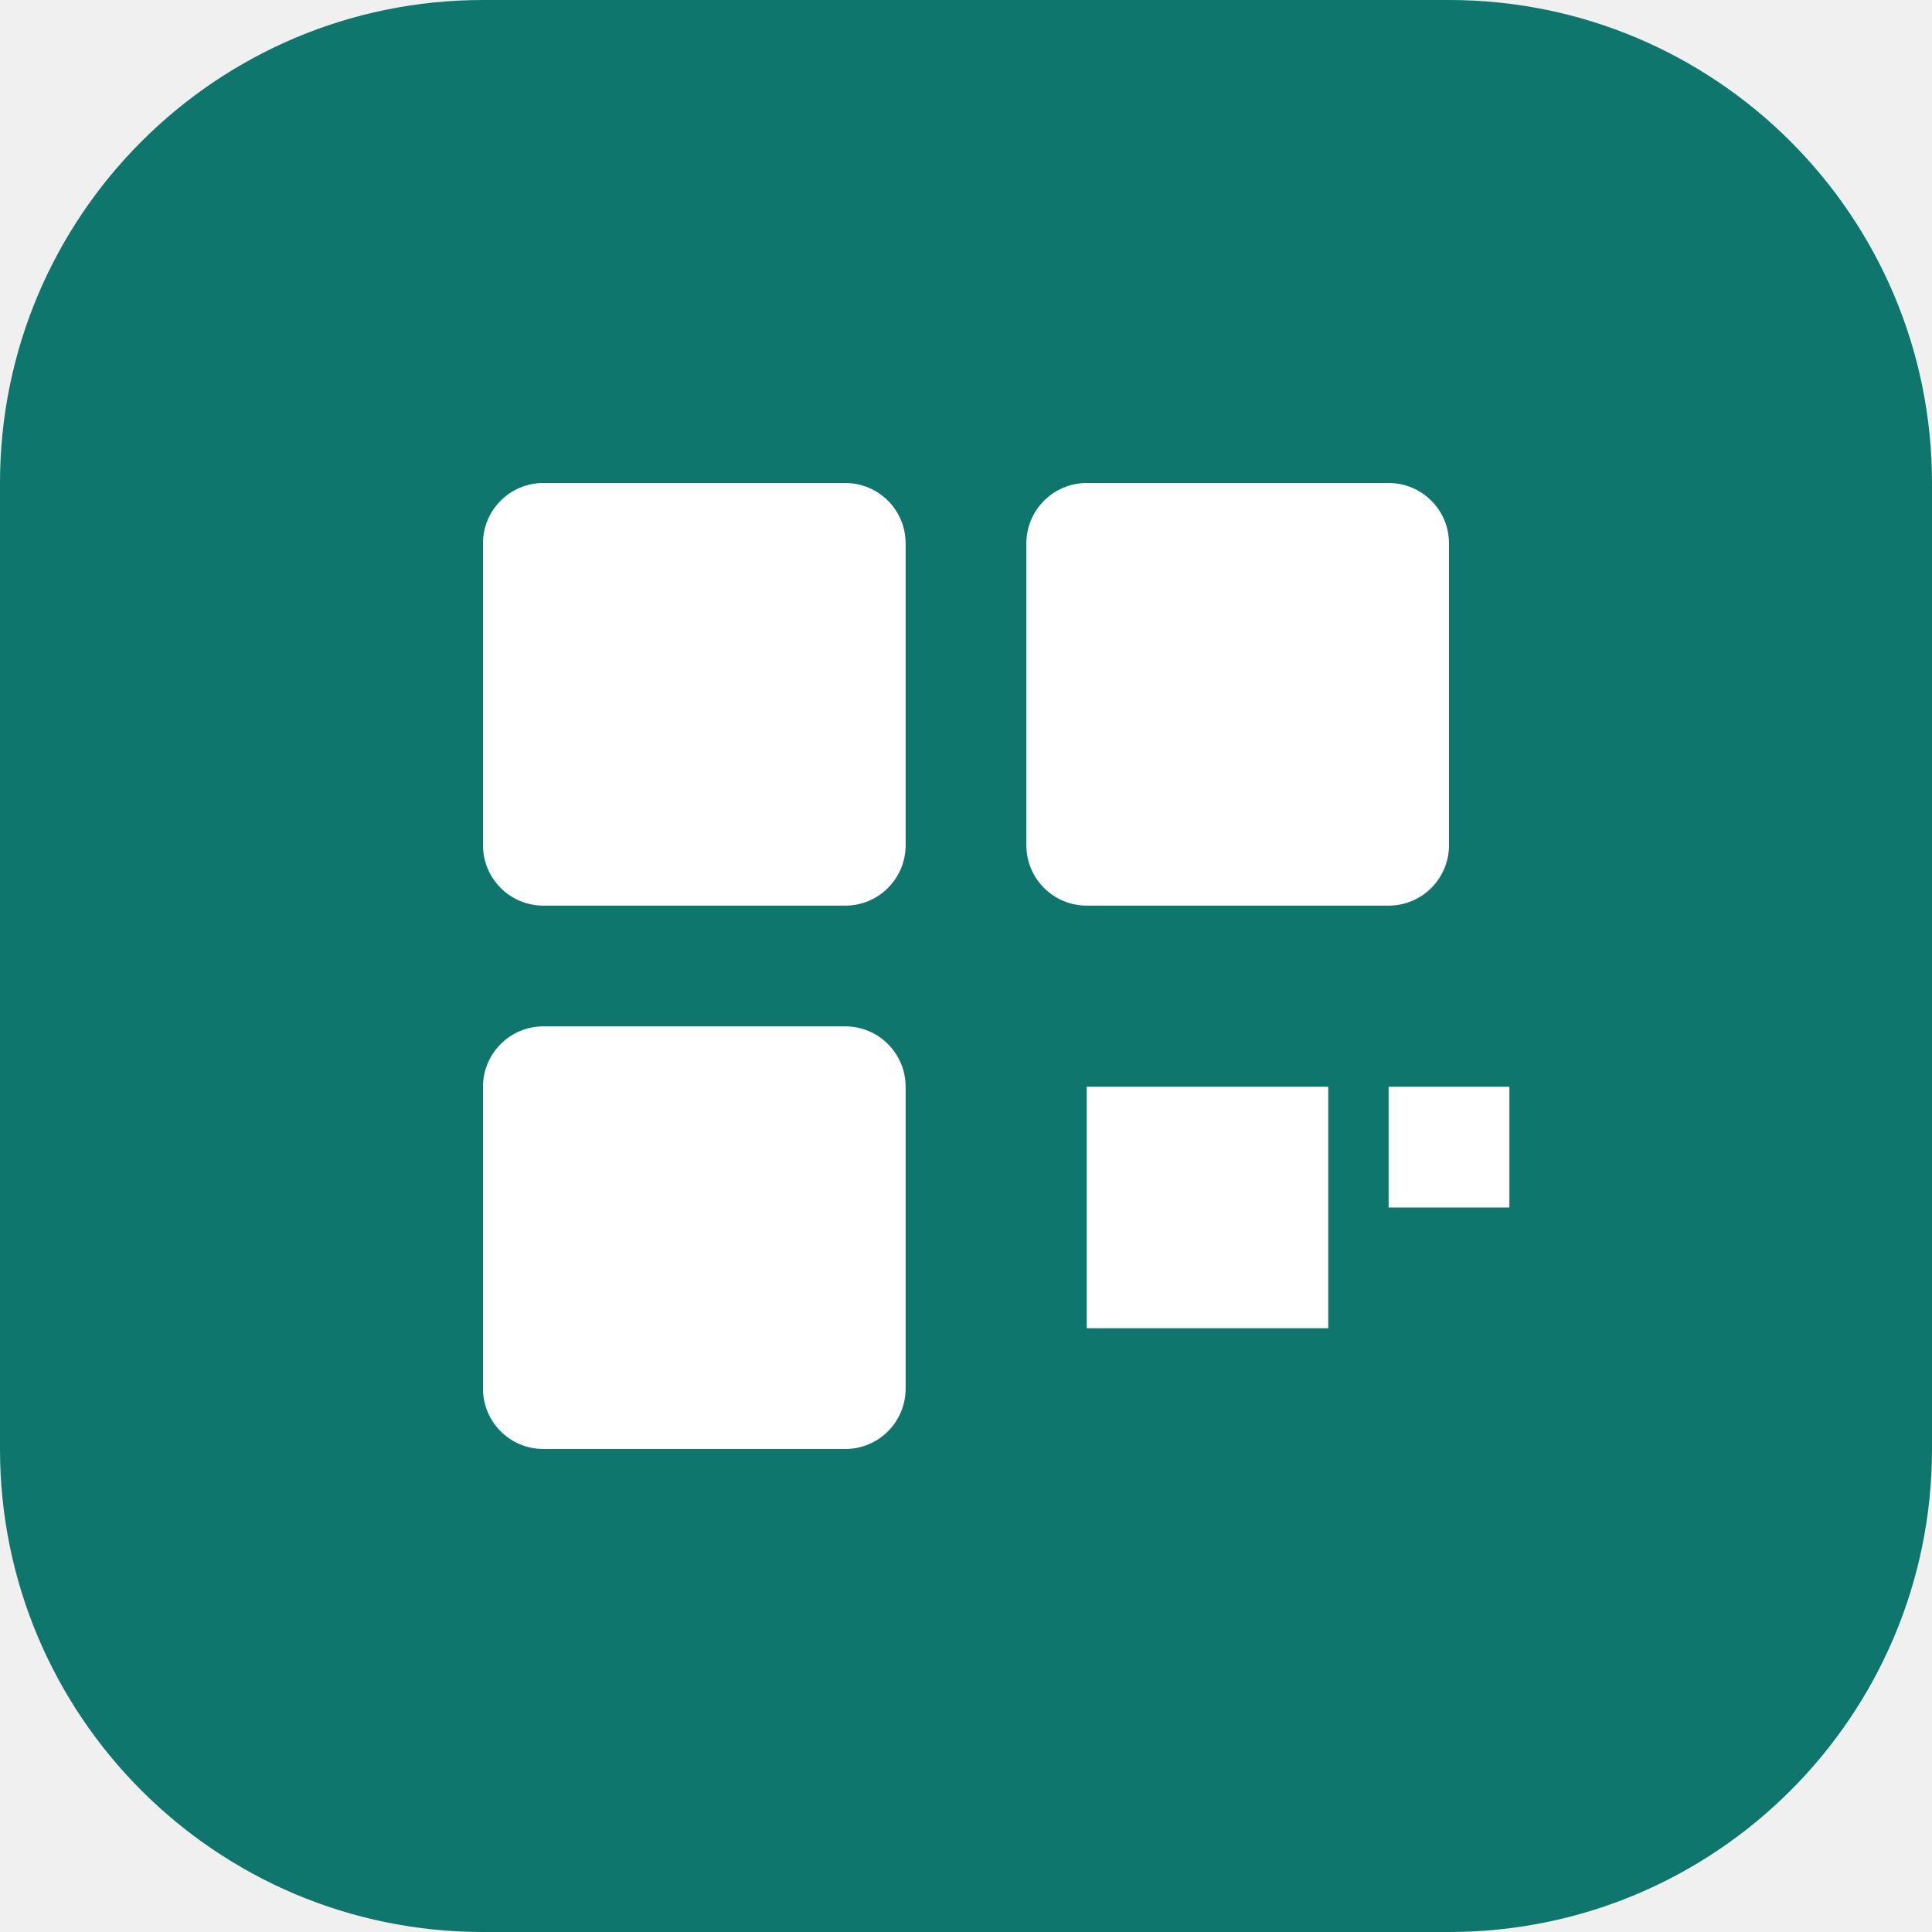
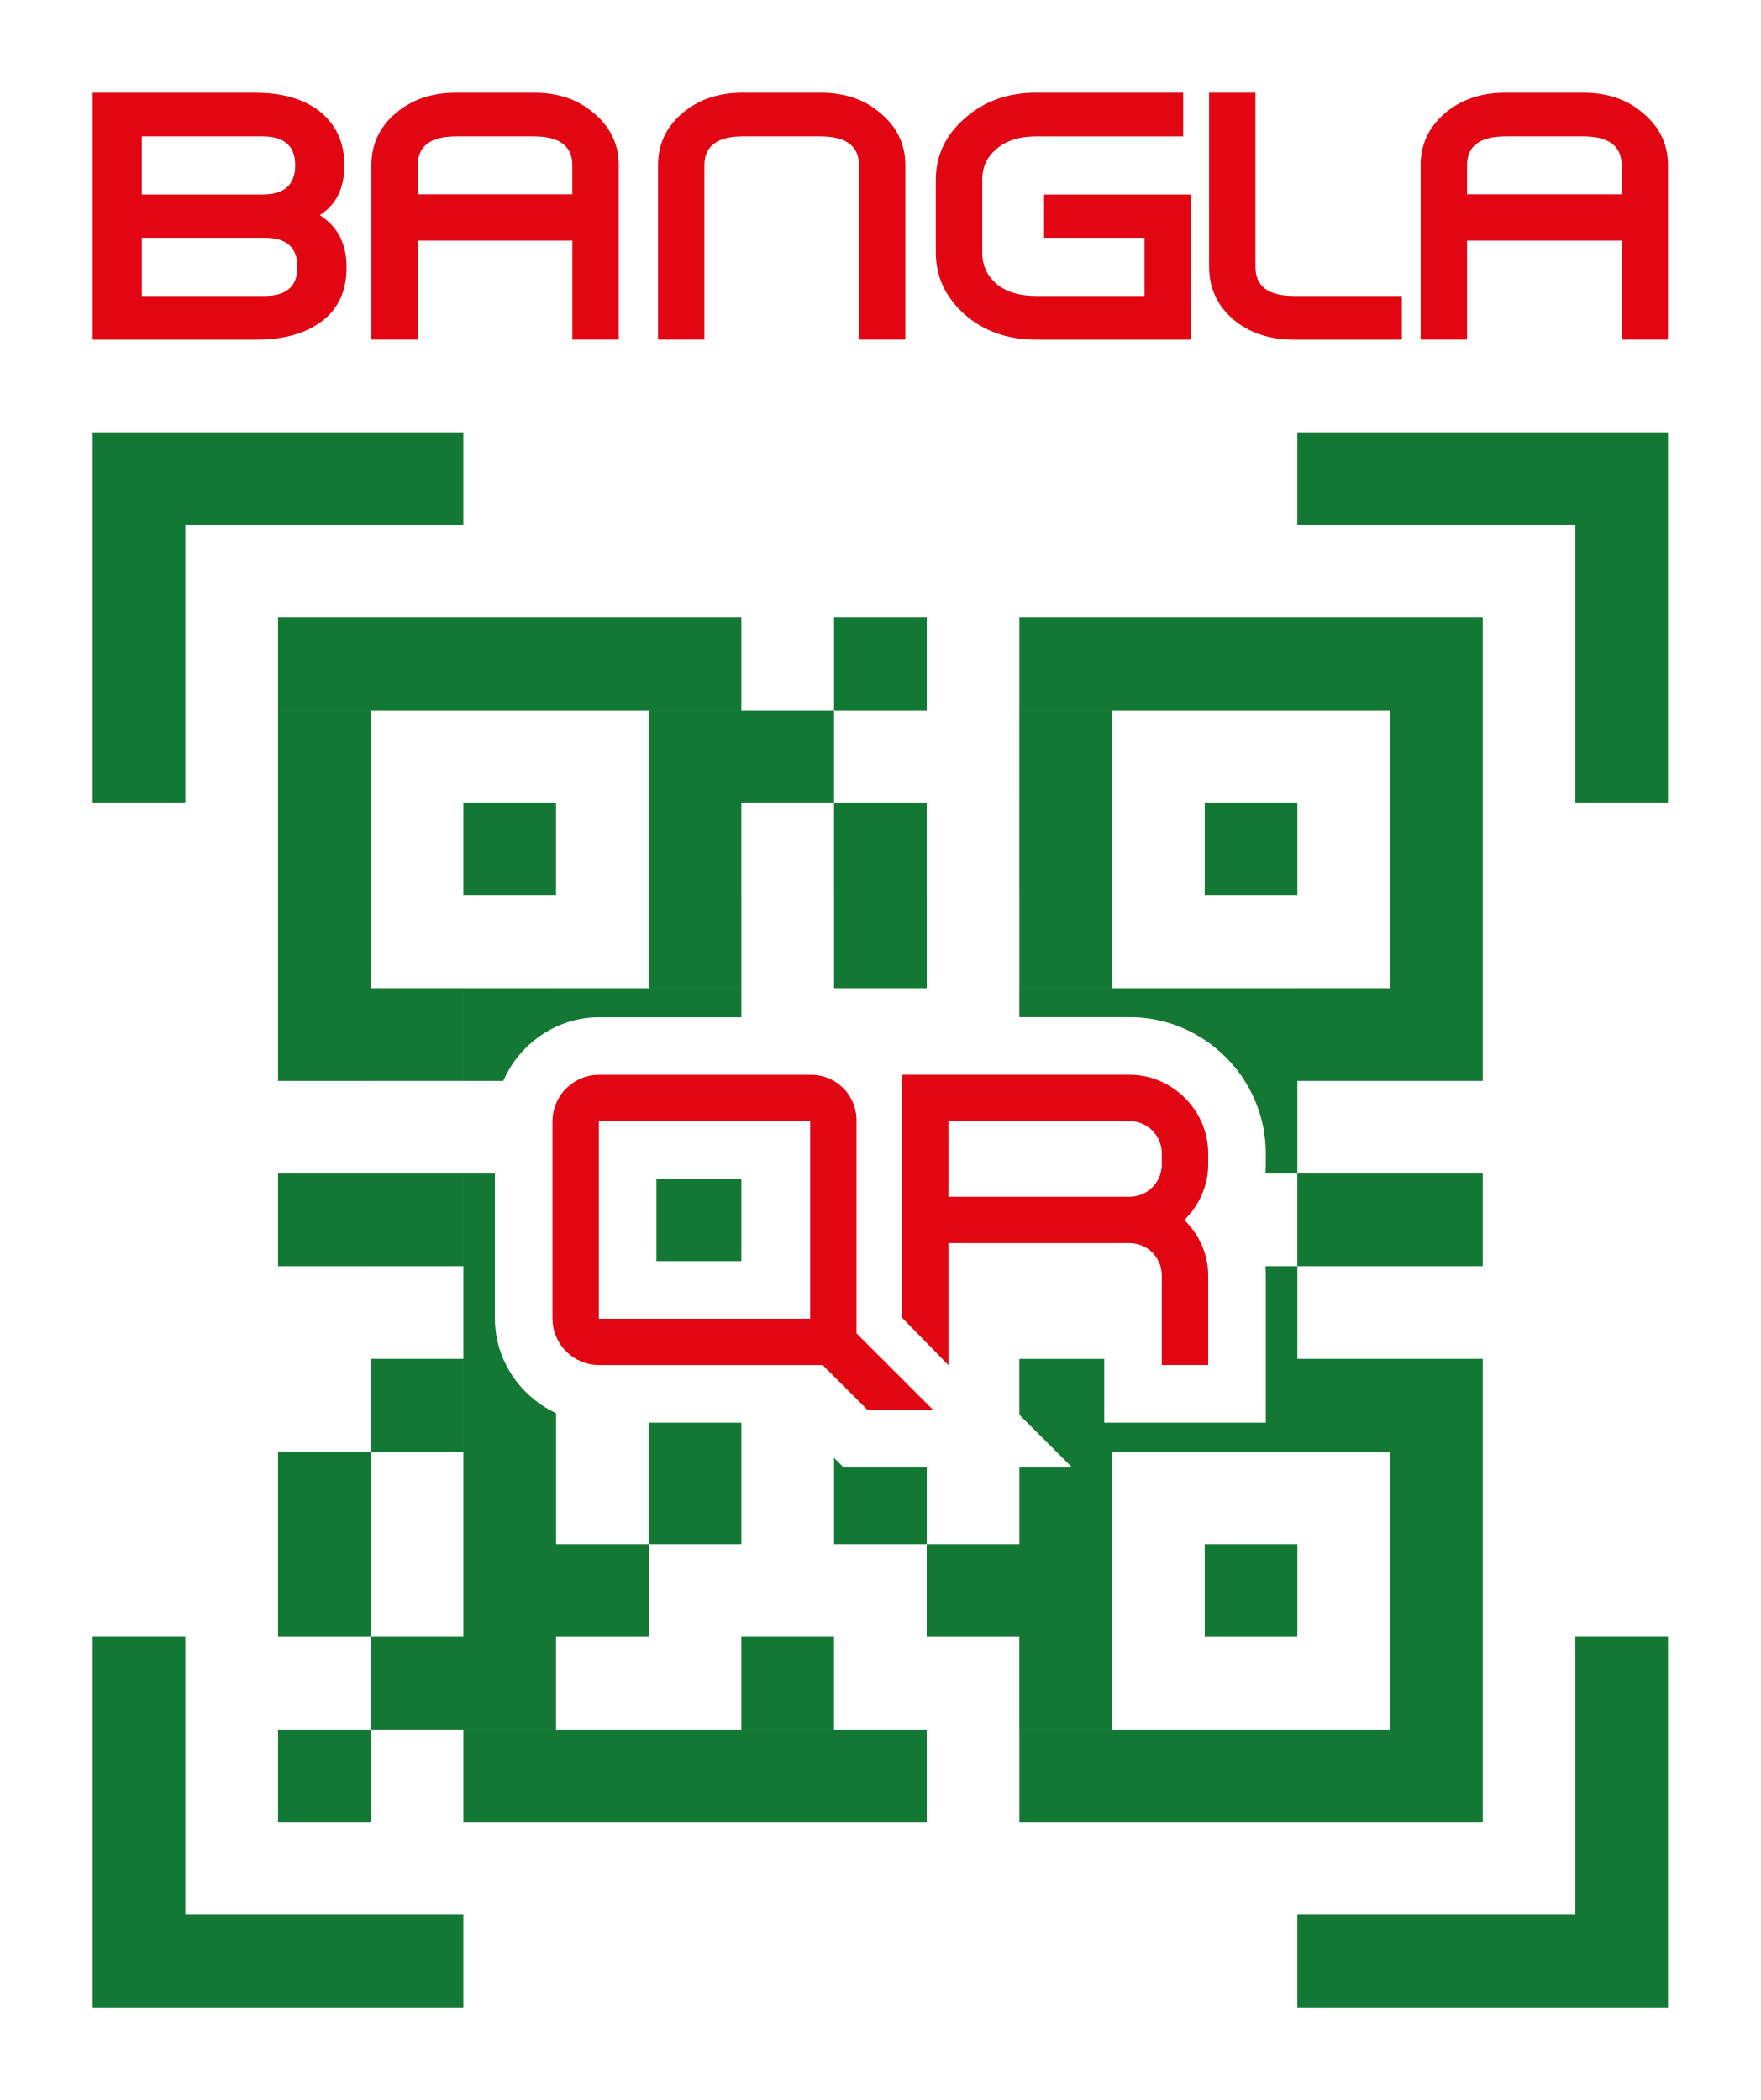
- <svg xmlns="http://www.w3.org/2000/svg" viewBox="0 0 64 64" fill="none">
-   <rect width="64" height="64" rx="16" fill="#0F766E" />
-   <rect x="16" y="16" width="14" height="14" rx="2" fill="#fff" />
-   <rect x="34" y="16" width="14" height="14" rx="2" fill="#fff" />
-   <rect x="16" y="34" width="14" height="14" rx="2" fill="#fff" />
-   <rect x="36" y="36" width="8" height="8" fill="#fff" />
-   <rect x="46" y="36" width="4" height="4" fill="#fff" />
+ <svg xmlns="http://www.w3.org/2000/svg" width="72.975mm" height="87.056mm" viewBox="0 0 72.975 87.056" version="1.1" id="svg1" xml:space="preserve">
+   <defs id="defs1" />
+   <g id="layer1" transform="translate(420.9853,-75.8941)" style="display:inline">
+     <rect style="fill:#ffffff;stroke-width:23.566;stroke-linecap:round;paint-order:markers stroke fill" id="rect2" width="72.975" height="87.056" x="-420.985" y="75.894" />
+     <path id="path253-9" style="display:inline;fill:#137833;fill-opacity:1;stroke:#000000;stroke-width:0" d="m -417.145,93.816 v 3.841 h 3.841 v -3.841 z m 3.841,0 v 3.841 h 3.841 v -3.841 z m 3.841,0 v 3.841 h 3.841 v -3.841 z m 3.841,0 v 3.841 h 3.841 v -3.841 z m 38.408,0 v 3.841 h 3.841 v -3.841 z m 3.841,0 v 3.841 h 3.841 v -3.841 z m 3.841,0 v 3.841 h 3.841 v -3.841 z m 3.841,0 v 3.841 h 3.841 v -3.841 z m 3.841,3.841 h -3.841 v 3.841 h 3.841 z m 0,3.841 h -3.841 v 3.841 h 3.841 z m 0,3.841 h -3.841 v 3.841 h 3.841 z m 0,38.408 h -3.841 v 3.841 h 3.841 z m 0,3.841 h -3.841 v 3.841 h 3.841 z m 0,3.841 h -3.841 v 3.841 h 3.841 z m 0,3.841 h -3.841 v 3.841 h 3.841 z m -3.841,3.841 v -3.841 h -3.841 v 3.841 z m -3.841,0 v -3.841 h -3.841 v 3.841 z m -3.841,0 v -3.841 h -3.841 v 3.841 z m -38.408,0 v -3.841 h -3.841 v 3.841 z m -3.841,0 v -3.841 h -3.841 v 3.841 z m -3.841,0 v -3.841 h -3.841 v 3.841 z m -3.841,0 v -3.841 h -3.841 v 3.841 z m -3.841,-3.841 h 3.841 v -3.841 h -3.841 z m 0,-3.841 h 3.841 v -3.841 h -3.841 z m 0,-3.841 h 3.841 v -3.841 h -3.841 z m 0,-38.408 h 3.841 v -3.841 h -3.841 z m 0,-3.841 h 3.841 v -3.841 h -3.841 z m 0,-3.841 h 3.841 v -3.841 h -3.841 z m 7.682,0 v 3.841 h 3.841 v -3.841 z m 3.841,0 v 3.841 h 3.841 v -3.841 z m 3.841,0 v 3.841 h 3.841 v -3.841 z m 3.841,0 v 3.841 h 3.841 v -3.841 z m 3.841,0 v 3.841 h 3.841 v -3.841 z m 7.682,0 v 3.841 h 3.841 v -3.841 z m 7.682,0 v 3.841 h 3.841 v -3.841 z m 3.841,0 v 3.841 h 3.841 v -3.841 z m 3.841,0 v 3.841 h 3.841 v -3.841 z m 3.841,0 v 3.841 h 3.841 v -3.841 z m 3.841,0 v 3.841 h 3.841 v -3.841 z m 3.841,3.841 h -3.841 v 3.841 h 3.841 z m 0,3.841 h -3.841 v 3.841 h 3.841 z m 0,3.841 h -3.841 v 3.841 h 3.841 z m 0,3.841 h -3.841 v 3.841 h 3.841 z m 0,7.682 h -3.841 v 3.841 h 3.841 z m 0,7.682 h -3.841 v 3.841 h 3.841 z m 0,3.841 h -3.841 v 3.841 h 3.841 z m 0,3.841 h -3.841 v 3.841 h 3.841 z m 0,3.841 h -3.841 v 3.841 h 3.841 z m 0,3.841 h -3.841 v 3.841 h 3.841 z m -3.841,3.841 v -3.841 h -3.841 v 3.841 z m -3.841,0 v -3.841 h -3.841 v 3.841 z m -3.841,0 v -3.841 h -3.841 v 3.841 z m -3.841,0 v -3.841 h -3.841 v 3.841 z m -7.682,0 v -3.841 h -3.841 v 3.841 z m -3.841,0 v -3.841 h -3.841 v 3.841 z m -3.841,0 v -3.841 h -3.841 v 3.841 z m -3.841,0 v -3.841 h -3.841 v 3.841 z m -3.841,0 v -3.841 h -3.841 v 3.841 z m -7.682,0 v -3.841 h -3.841 v 3.841 z m -3.841,-7.682 h 3.841 v -3.841 h -3.841 z m 0,-3.841 h 3.841 v -3.841 h -3.841 z m 0,-11.522 h 3.841 v -3.841 h -3.841 z m 0,-7.682 h 3.841 v -3.841 h -3.841 z m 0,-3.841 h 3.841 v -3.841 h -3.841 z m 0,-3.841 h 3.841 v -3.841 h -3.841 z m 0,-3.841 h 3.841 v -3.841 h -3.841 z m 15.363,-3.841 v 3.841 h 3.841 v -3.841 z m 3.841,0 v 3.841 h 3.841 v -3.841 z m 11.522,0 v 3.841 h 3.841 v -3.841 z m 15.363,11.522 h -3.841 v 3.841 h 3.841 z m 0,7.682 h -3.841 v 3.841 h 3.841 z m 0,7.682 h -3.841 v 3.841 h 3.841 z m -11.523,15.363 v -3.841 h -3.841 v 3.841 z m -11.522,0 v -3.841 h -3.841 v 3.841 z m -11.522,0 v -3.841 h -3.841 v 3.841 z m -3.841,0 v -3.841 h -3.841 v 3.841 z m -3.841,-11.522 h 3.841 v -3.841 h -3.841 z m 0,-7.682 h 3.841 v -3.841 h -3.841 z m 0,-7.682 h 3.841 v -3.841 h -3.841 z m 3.841,-11.522 v 3.841 h 3.841 v -3.841 z m 7.682,0 v 3.841 h 3.841 v -3.841 z m 7.682,0 v 3.841 h 3.841 v -3.841 z m 7.682,0 v 3.841 h 3.841 v -3.841 z m 7.682,0 v 3.841 h 3.841 v -3.841 z m 3.841,7.682 h -3.841 v 3.841 h 3.841 z m 0,3.841 h -3.841 v 3.841 h 3.841 z m 0,7.682 h -3.841 v 3.841 h 3.841 z m 0,3.841 h -3.841 v 3.841 h 3.841 z m 0,7.682 h -3.841 v 3.841 h 3.841 z m -7.682,3.841 v -3.841 h -3.841 v 3.841 z m -3.841,0 v -3.841 h -3.841 v 3.841 z m -15.363,0 v -3.841 h -3.841 v 3.841 z m -3.841,0 v -3.841 h -3.841 v 3.841 z m -3.841,-3.841 h 3.841 v -3.841 h -3.841 z m 0,-3.841 h 3.841 v -3.841 h -3.841 z m 0,-3.841 h 3.841 v -3.841 h -3.841 z m 0,-3.841 h 3.841 v -3.841 h -3.841 z m 0,-7.682 h 3.841 v -3.841 h -3.841 z m 7.682,-7.682 v 3.841 h 3.841 v -3.841 z m 7.682,0 v 3.841 h 3.841 v -3.841 z m 7.682,0 v 3.841 h 3.841 v -3.841 z m 7.682,3.841 h -3.841 v 3.841 h 3.841 z m 0,7.682 h -3.841 v 3.841 h 3.841 z m 0,7.682 h -3.841 v 3.841 h 3.841 z m -3.841,7.682 v -3.841 h -3.841 v 3.841 z m -7.682,0 v -3.841 h -3.841 v 3.841 z m -7.682,0 v -3.841 h -3.841 v 3.841 z m -7.682,-19.204 h 3.841 v -3.841 h -3.841 z m 3.841,-3.841 v 3.841 h 3.841 v -3.841 z m 15.363,0 v 3.841 h 3.841 v -3.841 z m 3.841,7.682 h -3.841 v 3.841 h 3.841 z m 0,7.682 h -3.841 v 3.841 h 3.841 z m -15.363,3.841 v -3.841 h -3.841 v 3.841 z m -3.841,-3.841 h 3.841 v -3.841 h -3.841 z m 0,-3.841 h 3.841 v -3.841 h -3.841 z m 7.682,-7.682 v 3.841 h 3.841 v -3.841 z m 0,11.522 v -3.841 h -3.841 v 3.841 z m 0,-7.682 v 3.841 h 3.841 v -3.841 z" />
+     <g id="g6" transform="translate(-499.4246,72.80662)">
+       <path d="m 125.283,45.256 c -13.269,-0.007 0.281,0.002 -22.011,0.002 -2.359,3.1e-5 -4.321,1.96 -4.321,4.321 v 8.164 c 2.2e-5,2.361 1.96,4.322 4.321,4.322 h 8.277 l 1.859,1.859 h 9.469 l -2.742,-2.742 V 59.697 57.008 h 4.072 v 2.689 2.367 h 6.695 v -5.619 -0.525 -0.012 c -0.007,-0.809 -0.204,-1.563 -0.519,-2.248 0.316,-0.685 0.512,-1.441 0.519,-2.25 v -0.01 -0.012 -0.526 -0.01 c -0.027,-3.066 -2.532,-5.572 -5.599,-5.598 h -0.01 z m -19.637,6.696 h 3.985 v 3.418 h -3.985 z" style="stroke-linecap:round;paint-order:markers stroke fill;fill:#ffffff" id="path6" />
+       <path style="fill:#e20613;stroke-linecap:round;paint-order:markers stroke fill;fill-opacity:1" d="m 115.825,47.643 v 6.979 l 0.002,3.092 1.921,1.964 v -5.057 h 7.509 c 0.001,3.9e-5 0.002,-3.5e-5 0.003,0 h 0.002 5.1e-4 c 0.111,8.71e-4 0.221,0.016 0.328,0.044 h 0.001 c 0.006,0.002 0.012,0.004 0.019,0.005 0.107,0.029 0.21,0.072 0.306,0.127 0.006,0.004 0.013,0.008 0.017,0.01 h 5.2e-4 c 0.195,0.115 0.358,0.278 0.473,0.473 v 0.001 h 5.1e-4 c 0.003,0.005 0.006,0.012 0.01,0.019 0.054,0.096 0.097,0.198 0.126,0.304 v -0.003 c 0.002,0.007 0.002,0.013 0.004,0.02 l 0.001,5.17e-4 v 0.002 c 0.029,0.109 0.043,0.222 0.044,0.334 v 0.46 2.824 0.435 h 1.922 V 56.446 55.93 c -0.008,-0.885 -0.394,-1.683 -0.986,-2.27 0.593,-0.587 0.978,-1.385 0.986,-2.27 v -5.17e-4 -0.515 c -0.015,-1.759 -1.474,-3.217 -3.232,-3.232 h -10e-4 c -3.124,-0.002 -9.37,0 -9.37,0 z m -12.553,10e-4 c -1.068,1.4e-5 -1.935,0.867 -1.935,1.934 v 8.165 c 1e-5,1.068 0.868,1.935 1.935,1.935 h 9.265 l 1.859,1.86 h 2.719 l -3.176,-3.176 v -8.884 -0.001 c -0.029,-1.039 -0.895,-1.86 -1.934,-1.833 z m -0.013,1.921 h 8.759 v 8.191 h -8.759 z m 14.489,0 h 7.508 c 0.739,-1.3e-5 1.337,0.597 1.337,1.336 v 0.462 c -9e-5,0.737 -0.594,1.333 -1.331,1.336 h -0.001 -0.002 c -0.001,4.4e-5 -0.003,-4.3e-5 -0.004,0 h -7.508 z" id="path5" />
+     </g>
+     <path id="path12" style="font-size:49.496px;line-height:82.493px;font-family:'Aspirin AdvanceBold';-inkscape-font-specification:'Aspirin AdvanceBold';letter-spacing:0px;word-spacing:0px;display:inline;fill:#e20613;fill-opacity:1;stroke-width:0.854;stroke-linecap:square;paint-order:fill markers stroke" d="m -417.145,79.735 v 10.241 h 6.789 c 1.132,0 2.037,-0.256 2.716,-0.768 0.679,-0.512 1.018,-1.259 1.018,-2.24 0,-0.967 -0.37,-1.685 -1.109,-2.155 0.679,-0.427 1.018,-1.117 1.018,-2.07 0,-0.882 -0.302,-1.593 -0.905,-2.133 -0.664,-0.583 -1.607,-0.875 -2.829,-0.875 z m 15.076,0 c -1.025,0 -1.872,0.292 -2.541,0.875 -0.655,0.569 -0.982,1.28 -0.982,2.133 v 7.232 h 1.922 v -4.106 h 6.407 v 4.106 h 1.922 v -7.232 c 0,-0.853 -0.335,-1.564 -1.004,-2.133 -0.655,-0.583 -1.495,-0.875 -2.52,-0.875 z m 11.88,0 c -1.025,0 -1.872,0.291 -2.541,0.875 -0.655,0.569 -0.983,1.28 -0.983,2.133 v 7.232 h 1.922 v -7.232 c 0,-0.796 0.534,-1.195 1.602,-1.195 h 3.203 c 1.068,0 1.602,0.398 1.602,1.195 v 7.232 h 1.922 v -7.232 c 0,-0.853 -0.335,-1.565 -1.004,-2.133 -0.655,-0.583 -1.495,-0.875 -2.52,-0.875 z m 12.156,0 c -1.182,0 -2.171,0.355 -2.969,1.067 -0.797,0.697 -1.196,1.543 -1.196,2.539 v 3.03 c 0,0.996 0.399,1.849 1.196,2.56 0.797,0.697 1.787,1.045 2.969,1.045 h 6.407 v -6.016 h -6.087 v 1.792 h 4.165 v 2.411 h -4.485 c -0.698,0 -1.246,-0.164 -1.644,-0.491 -0.399,-0.341 -0.598,-0.775 -0.598,-1.301 v -3.03 c 0,-0.526 0.199,-0.953 0.598,-1.28 0.399,-0.341 0.947,-0.512 1.644,-0.512 h 6.087 v -1.813 z m 7.162,0 v 7.232 c 0,0.853 0.327,1.571 0.982,2.155 0.669,0.569 1.516,0.854 2.541,0.854 h 4.465 v -1.813 h -4.465 c -1.068,0 -1.602,-0.398 -1.602,-1.195 v -7.232 z m 12.291,0 c -1.025,0 -1.872,0.292 -2.541,0.875 -0.655,0.569 -0.982,1.28 -0.982,2.133 v 7.232 h 1.922 v -4.106 h 6.407 v 4.106 h 1.922 v -7.232 c 0,-0.853 -0.335,-1.564 -1.004,-2.133 -0.655,-0.583 -1.495,-0.875 -2.52,-0.875 z m -56.529,1.813 h 5.001 c 0.905,0 1.358,0.398 1.358,1.195 0,0.811 -0.453,1.216 -1.358,1.216 h -5.001 z m 13.04,0 h 3.203 c 1.068,0 1.602,0.398 1.602,1.195 v 1.206 h -6.407 v -1.206 c 0,-0.796 0.534,-1.195 1.602,-1.195 z m 43.49,0 h 3.204 c 1.068,0 1.602,0.398 1.602,1.195 v 1.206 h -6.407 v -1.206 c 0,-0.796 0.534,-1.195 1.602,-1.195 z m -56.529,4.203 h 5.092 c 0.905,0 1.358,0.405 1.358,1.216 0,0.796 -0.453,1.195 -1.358,1.195 h -5.092 z" />
+   </g>
</svg>
